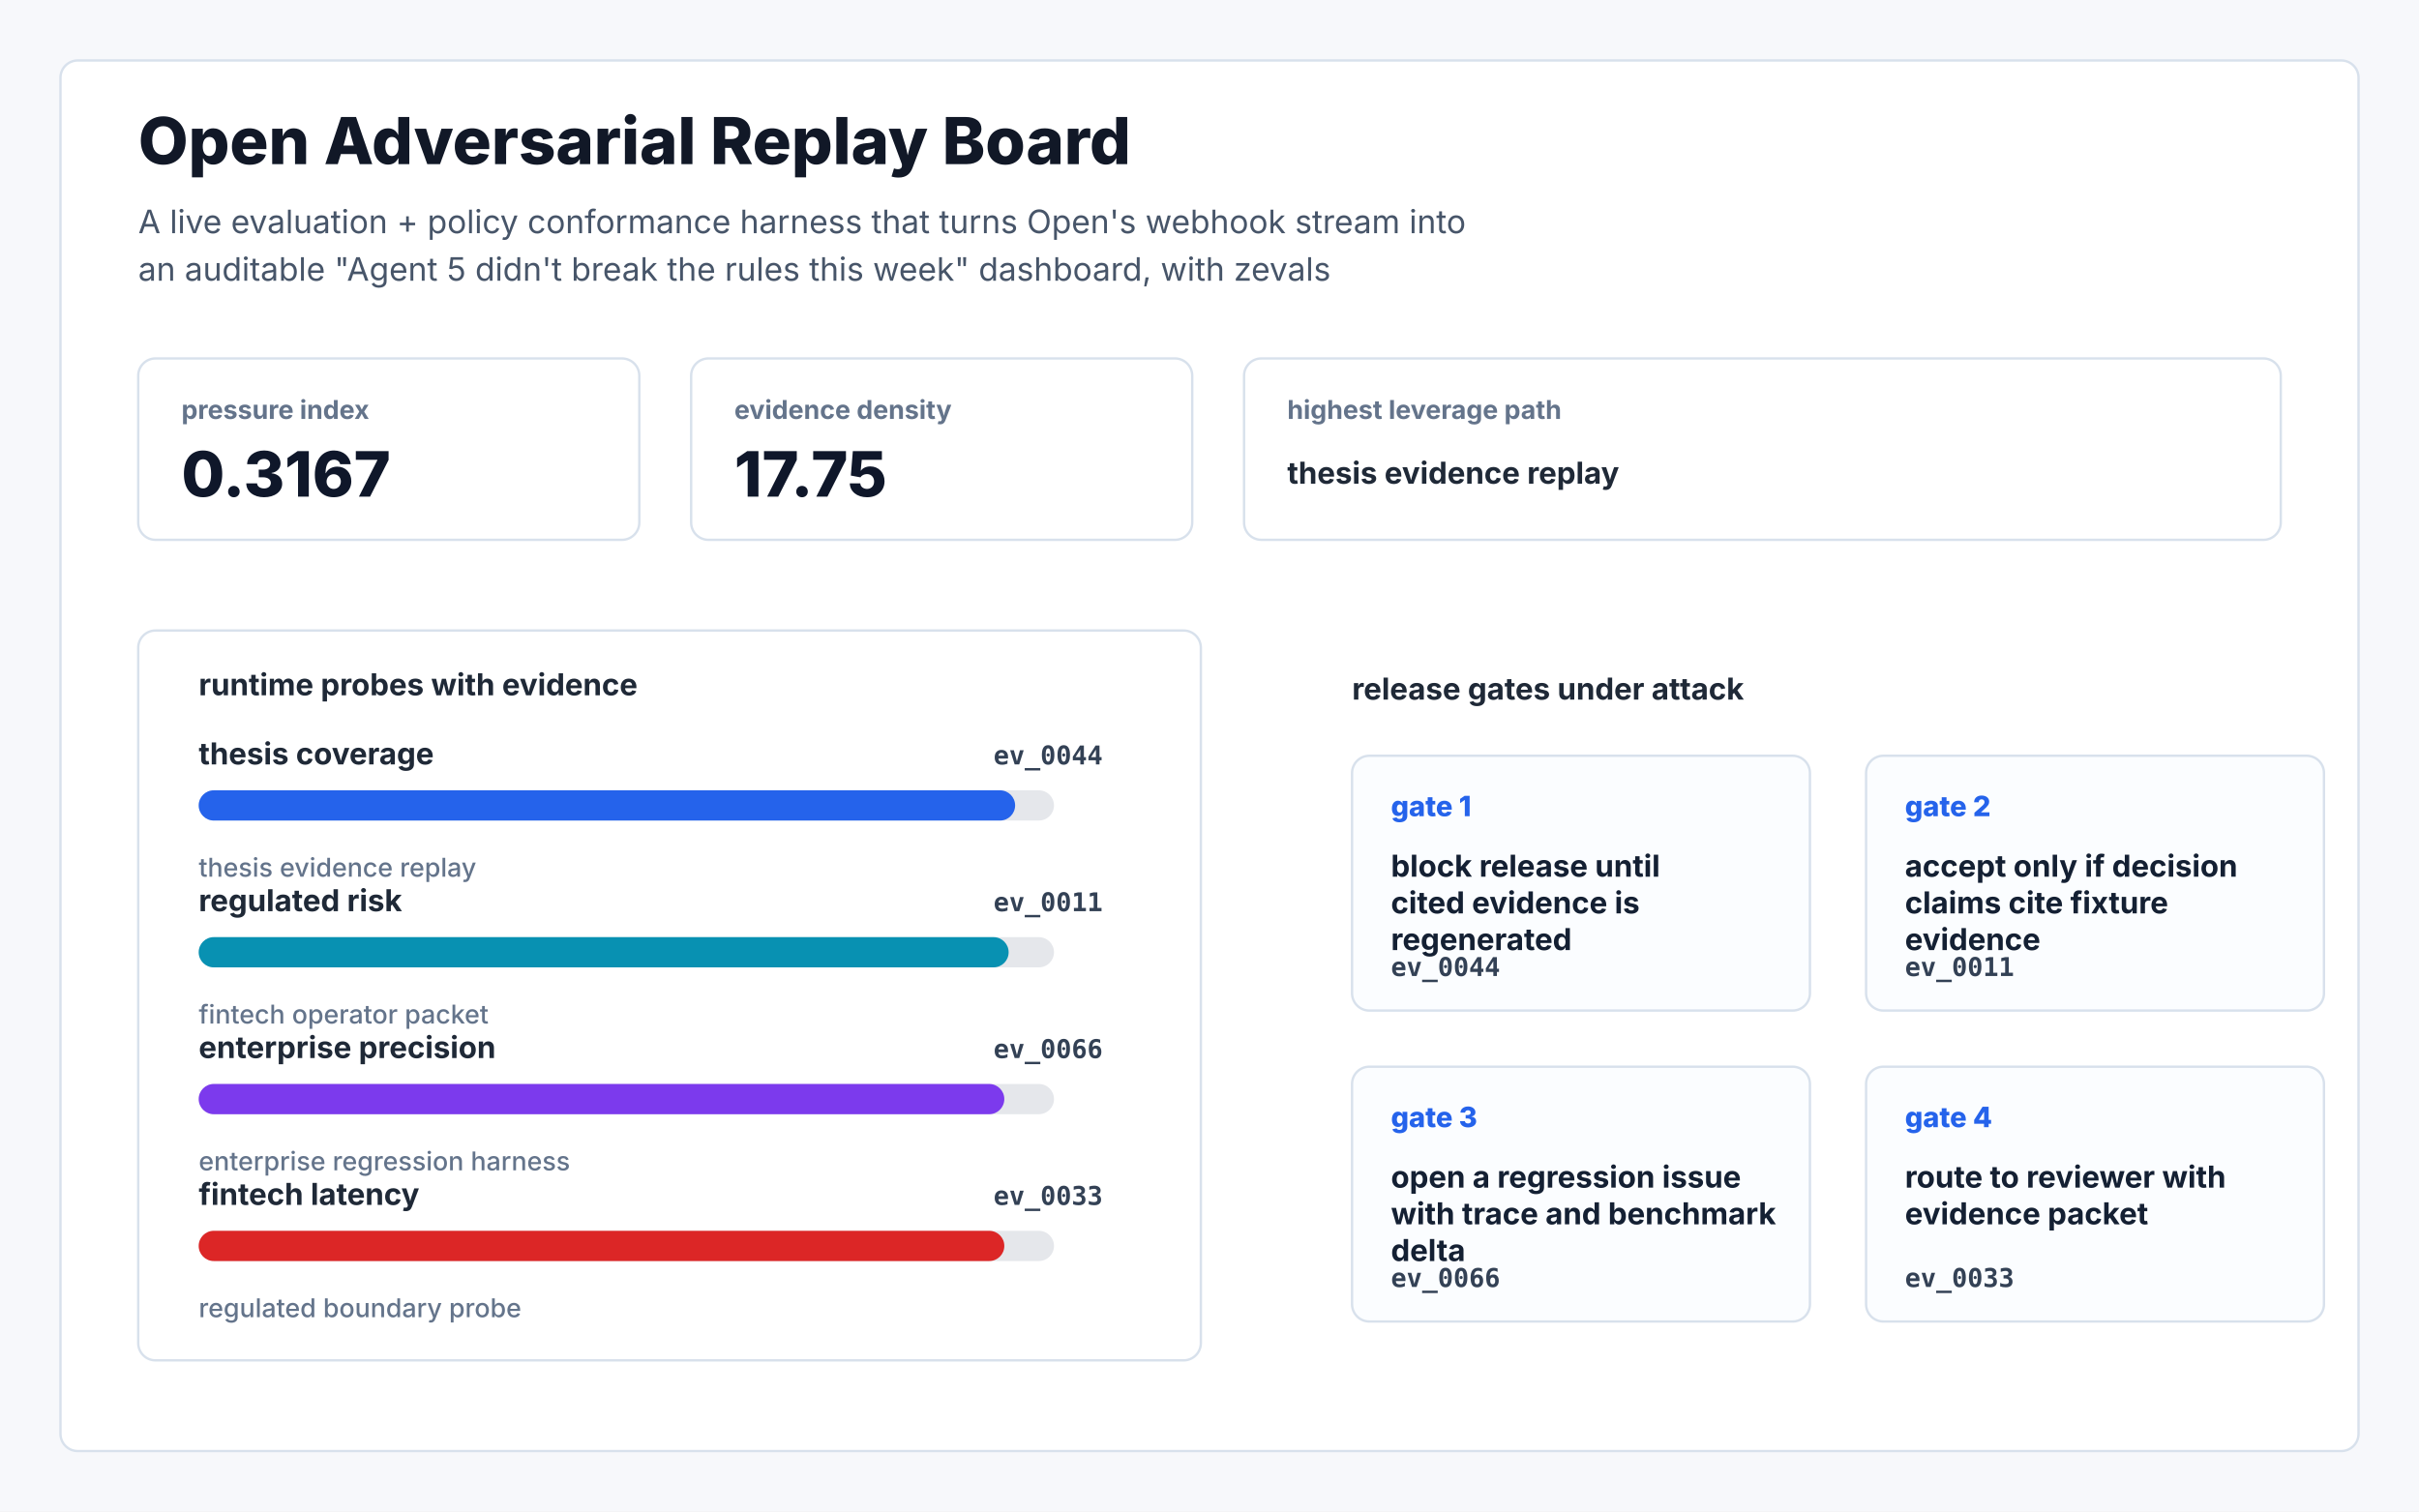
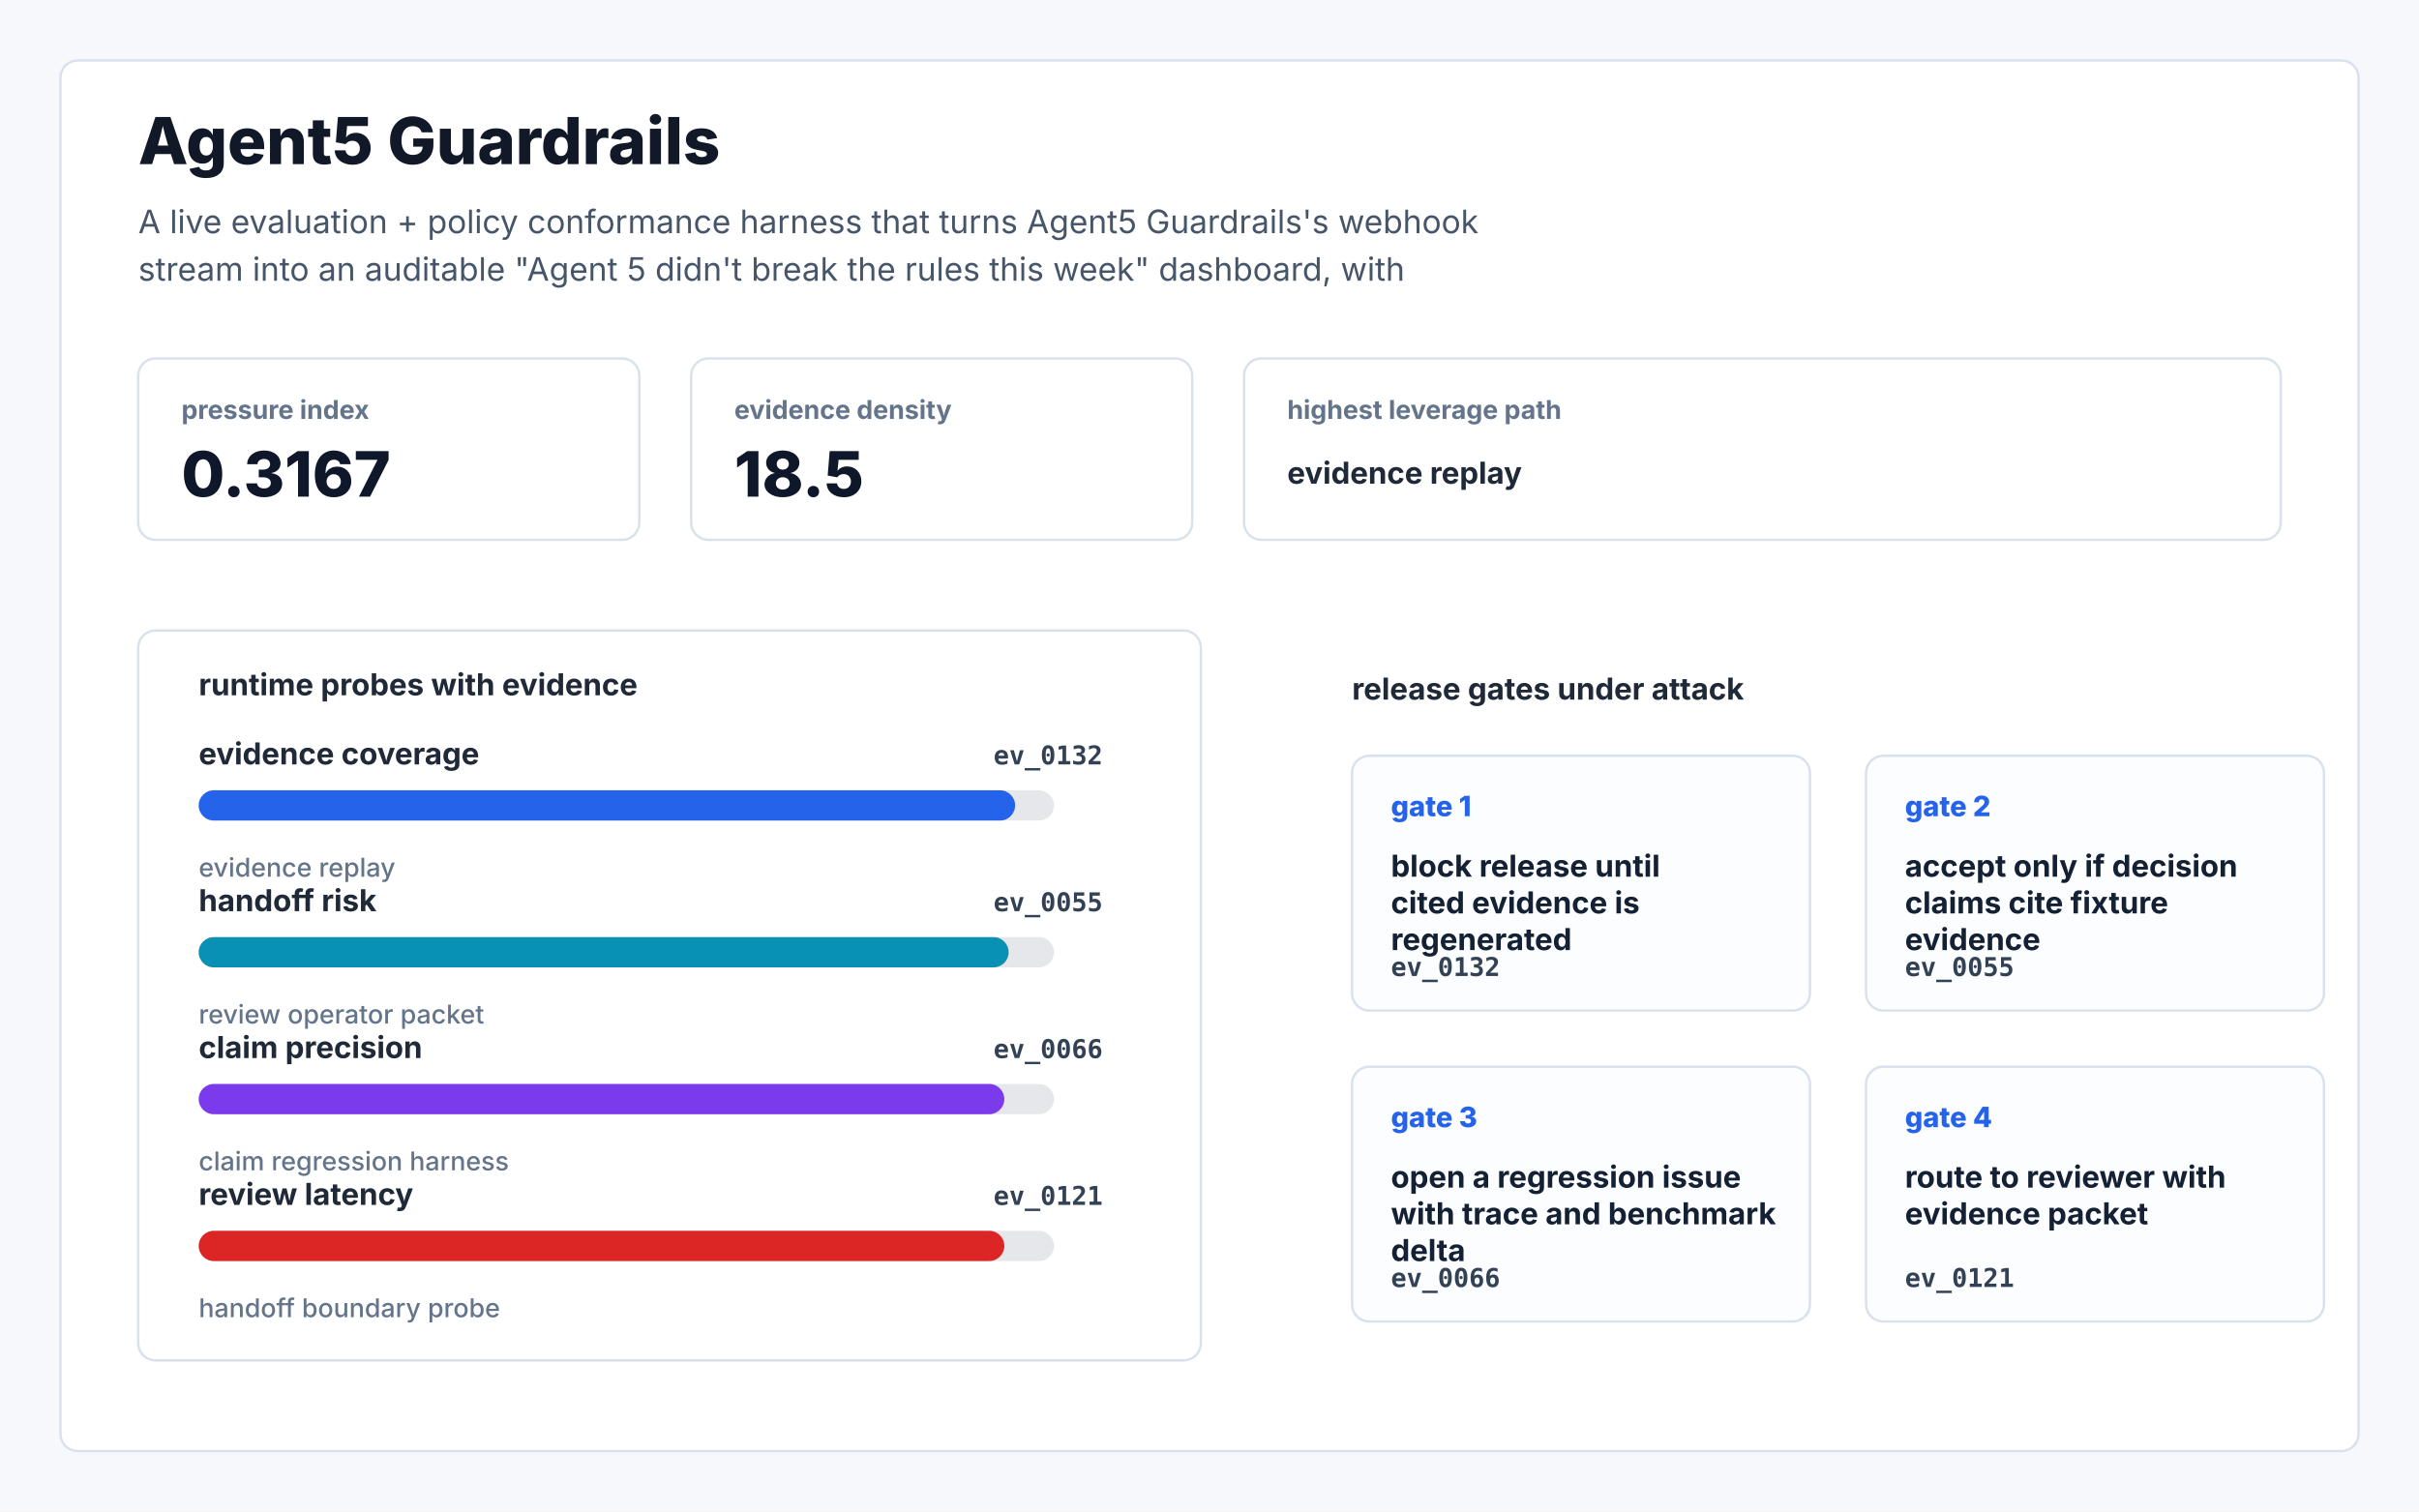
- <svg xmlns="http://www.w3.org/2000/svg" width="1120" height="700" viewBox="0 0 1120 700" role="img" aria-label="Open visual evidence dashboard">
+ <svg xmlns="http://www.w3.org/2000/svg" width="1120" height="700" viewBox="0 0 1120 700" role="img" aria-label="Agent5 Guardrails visual evidence dashboard">
  <defs>
    <style>
      .bg { fill:#f7f8fb; }
      .panel { fill:#ffffff; stroke:#d8e1ec; stroke-width:1.1; }
      .card { fill:#ffffff; stroke:#d8e1ec; stroke-width:1.1; }
      .actioncard { fill:#fbfdff; stroke:#d8e1ec; stroke-width:1.1; }
      .title { font:760 30px -apple-system,BlinkMacSystemFont,"Segoe UI",sans-serif; fill:#111827; }
      .sub { font:420 15px -apple-system,BlinkMacSystemFont,"Segoe UI",sans-serif; fill:#475569; }
      .label { font:700 14px -apple-system,BlinkMacSystemFont,"Segoe UI",sans-serif; fill:#1f2937; }
      .caption { font:500 12px -apple-system,BlinkMacSystemFont,"Segoe UI",sans-serif; fill:#64748b; }
      .small { font:650 12px -apple-system,BlinkMacSystemFont,"Segoe UI",sans-serif; fill:#64748b; }
      .metric { font:780 29px -apple-system,BlinkMacSystemFont,"Segoe UI",sans-serif; fill:#0f172a; }
      .rank { font:760 13px -apple-system,BlinkMacSystemFont,"Segoe UI",sans-serif; fill:#2563eb; }
      .cardtext { font:650 14px -apple-system,BlinkMacSystemFont,"Segoe UI",sans-serif; fill:#142033; }
      .mono { font:700 12px ui-monospace,SFMono-Regular,Menlo,monospace; fill:#334155; }
    </style>
  </defs>
  <rect class="bg" width="1120" height="700" />
  <rect class="panel" x="28" y="28" width="1064" height="644" rx="8" />
-   <text class="title" x="64" y="76">Open Adversarial Replay Board</text>
+   <text class="title" x="64" y="76">Agent5 Guardrails</text>
  <text class="sub" x="64" y="108">
-     <tspan x="64" dy="0">A live evaluation + policy conformance harness that turns Open's webhook stream into</tspan>
-     <tspan x="64" dy="22">an auditable "Agent 5 didn't break the rules this week" dashboard, with zevals</tspan>
+     <tspan x="64" dy="0">A live evaluation + policy conformance harness that turns Agent5 Guardrails's webhook</tspan>
+     <tspan x="64" dy="22">stream into an auditable "Agent 5 didn't break the rules this week" dashboard, with</tspan>
  </text>
  <rect class="card" x="64" y="166" width="232" height="84" rx="8" />
  <text class="small" x="84" y="194">pressure index</text>
  <text class="metric" x="84" y="230">0.3167</text>
  <rect class="card" x="320" y="166" width="232" height="84" rx="8" />
  <text class="small" x="340" y="194">evidence density</text>
-   <text class="metric" x="340" y="230">17.75</text>
+   <text class="metric" x="340" y="230">18.5</text>
  <rect class="card" x="576" y="166" width="480" height="84" rx="8" />
  <text class="small" x="596" y="194">highest leverage path</text>
  <text class="label" x="596" y="224">
-     <tspan x="596" dy="0">thesis evidence replay</tspan>
+     <tspan x="596" dy="0">evidence replay</tspan>
  </text>
  <rect class="card" x="64" y="292" width="492" height="338" rx="8" />
  <text class="label" x="92" y="322">runtime probes with evidence</text>
-   <text x="92" y="354" class="label">thesis coverage</text>
-   <text x="460" y="354" class="mono">ev_0044</text>
+   <text x="92" y="354" class="label">evidence coverage</text>
+   <text x="460" y="354" class="mono">ev_0132</text>
  <rect x="92" y="366" width="396" height="14" rx="7" fill="#e5e7eb" />
  <rect x="92" y="366" width="378" height="14" rx="7" fill="#2563eb" />
-   <text x="92" y="406" class="caption">thesis evidence replay</text>
-   <text x="92" y="422" class="label">regulated risk</text>
-   <text x="460" y="422" class="mono">ev_0011</text>
+   <text x="92" y="406" class="caption">evidence replay</text>
+   <text x="92" y="422" class="label">handoff risk</text>
+   <text x="460" y="422" class="mono">ev_0055</text>
  <rect x="92" y="434" width="396" height="14" rx="7" fill="#e5e7eb" />
  <rect x="92" y="434" width="375" height="14" rx="7" fill="#0891b2" />
-   <text x="92" y="474" class="caption">fintech operator packet</text>
-   <text x="92" y="490" class="label">enterprise precision</text>
+   <text x="92" y="474" class="caption">review operator packet</text>
+   <text x="92" y="490" class="label">claim precision</text>
  <text x="460" y="490" class="mono">ev_0066</text>
  <rect x="92" y="502" width="396" height="14" rx="7" fill="#e5e7eb" />
  <rect x="92" y="502" width="373" height="14" rx="7" fill="#7c3aed" />
-   <text x="92" y="542" class="caption">enterprise regression harness</text>
-   <text x="92" y="558" class="label">fintech latency</text>
-   <text x="460" y="558" class="mono">ev_0033</text>
+   <text x="92" y="542" class="caption">claim regression harness</text>
+   <text x="92" y="558" class="label">review latency</text>
+   <text x="460" y="558" class="mono">ev_0121</text>
  <rect x="92" y="570" width="396" height="14" rx="7" fill="#e5e7eb" />
  <rect x="92" y="570" width="373" height="14" rx="7" fill="#dc2626" />
-   <text x="92" y="610" class="caption">regulated boundary probe</text>
+   <text x="92" y="610" class="caption">handoff boundary probe</text>
  <text class="label" x="626" y="324">release gates under attack</text>
  <rect class="actioncard" x="626" y="350" width="212" height="118" rx="8" />
  <text class="rank" x="644" y="378">gate 1</text>
  <text class="cardtext" x="644" y="406">
    <tspan x="644" dy="0">block release until</tspan>
    <tspan x="644" dy="17">cited evidence is</tspan>
    <tspan x="644" dy="17">regenerated</tspan>
  </text>
-   <text class="mono" x="644" y="452">ev_0044</text>
+   <text class="mono" x="644" y="452">ev_0132</text>
  <rect class="actioncard" x="864" y="350" width="212" height="118" rx="8" />
  <text class="rank" x="882" y="378">gate 2</text>
  <text class="cardtext" x="882" y="406">
    <tspan x="882" dy="0">accept only if decision</tspan>
    <tspan x="882" dy="17">claims cite fixture</tspan>
    <tspan x="882" dy="17">evidence</tspan>
  </text>
-   <text class="mono" x="882" y="452">ev_0011</text>
+   <text class="mono" x="882" y="452">ev_0055</text>
  <rect class="actioncard" x="626" y="494" width="212" height="118" rx="8" />
  <text class="rank" x="644" y="522">gate 3</text>
  <text class="cardtext" x="644" y="550">
    <tspan x="644" dy="0">open a regression issue</tspan>
    <tspan x="644" dy="17">with trace and benchmark</tspan>
    <tspan x="644" dy="17">delta</tspan>
  </text>
  <text class="mono" x="644" y="596">ev_0066</text>
  <rect class="actioncard" x="864" y="494" width="212" height="118" rx="8" />
  <text class="rank" x="882" y="522">gate 4</text>
  <text class="cardtext" x="882" y="550">
    <tspan x="882" dy="0">route to reviewer with</tspan>
    <tspan x="882" dy="17">evidence packet</tspan>
  </text>
-   <text class="mono" x="882" y="596">ev_0033</text>
+   <text class="mono" x="882" y="596">ev_0121</text>
</svg>
